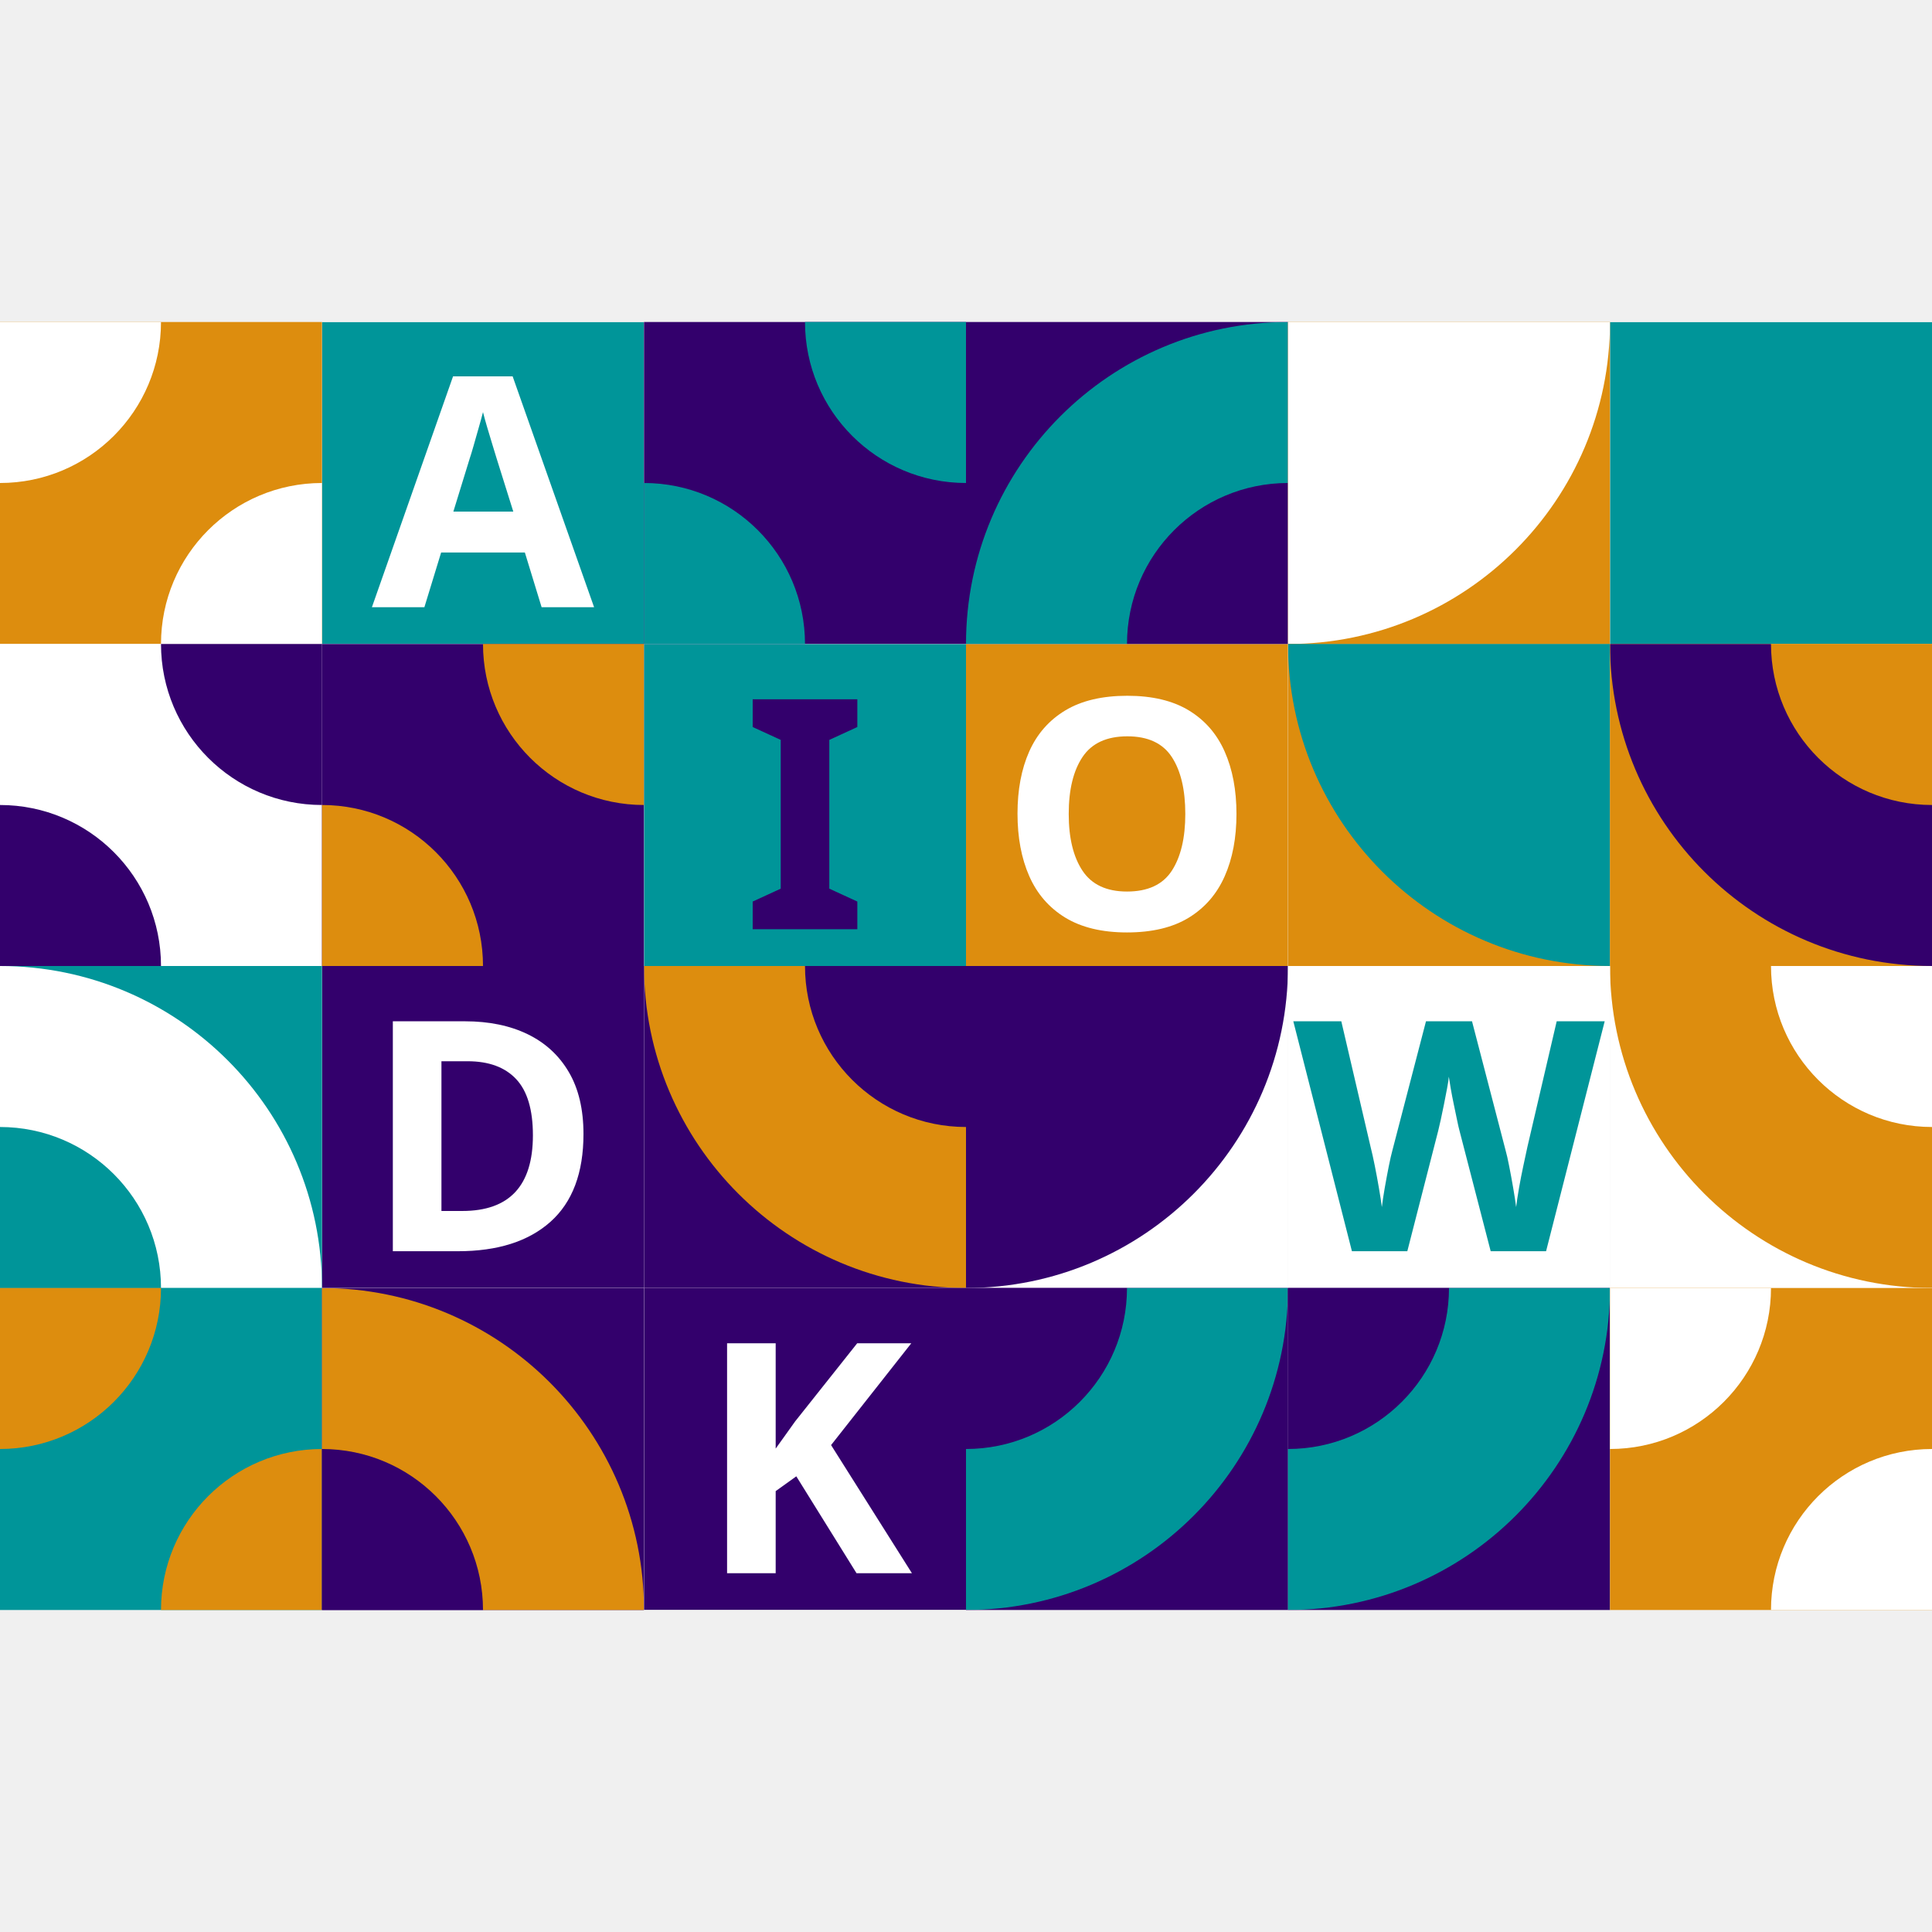
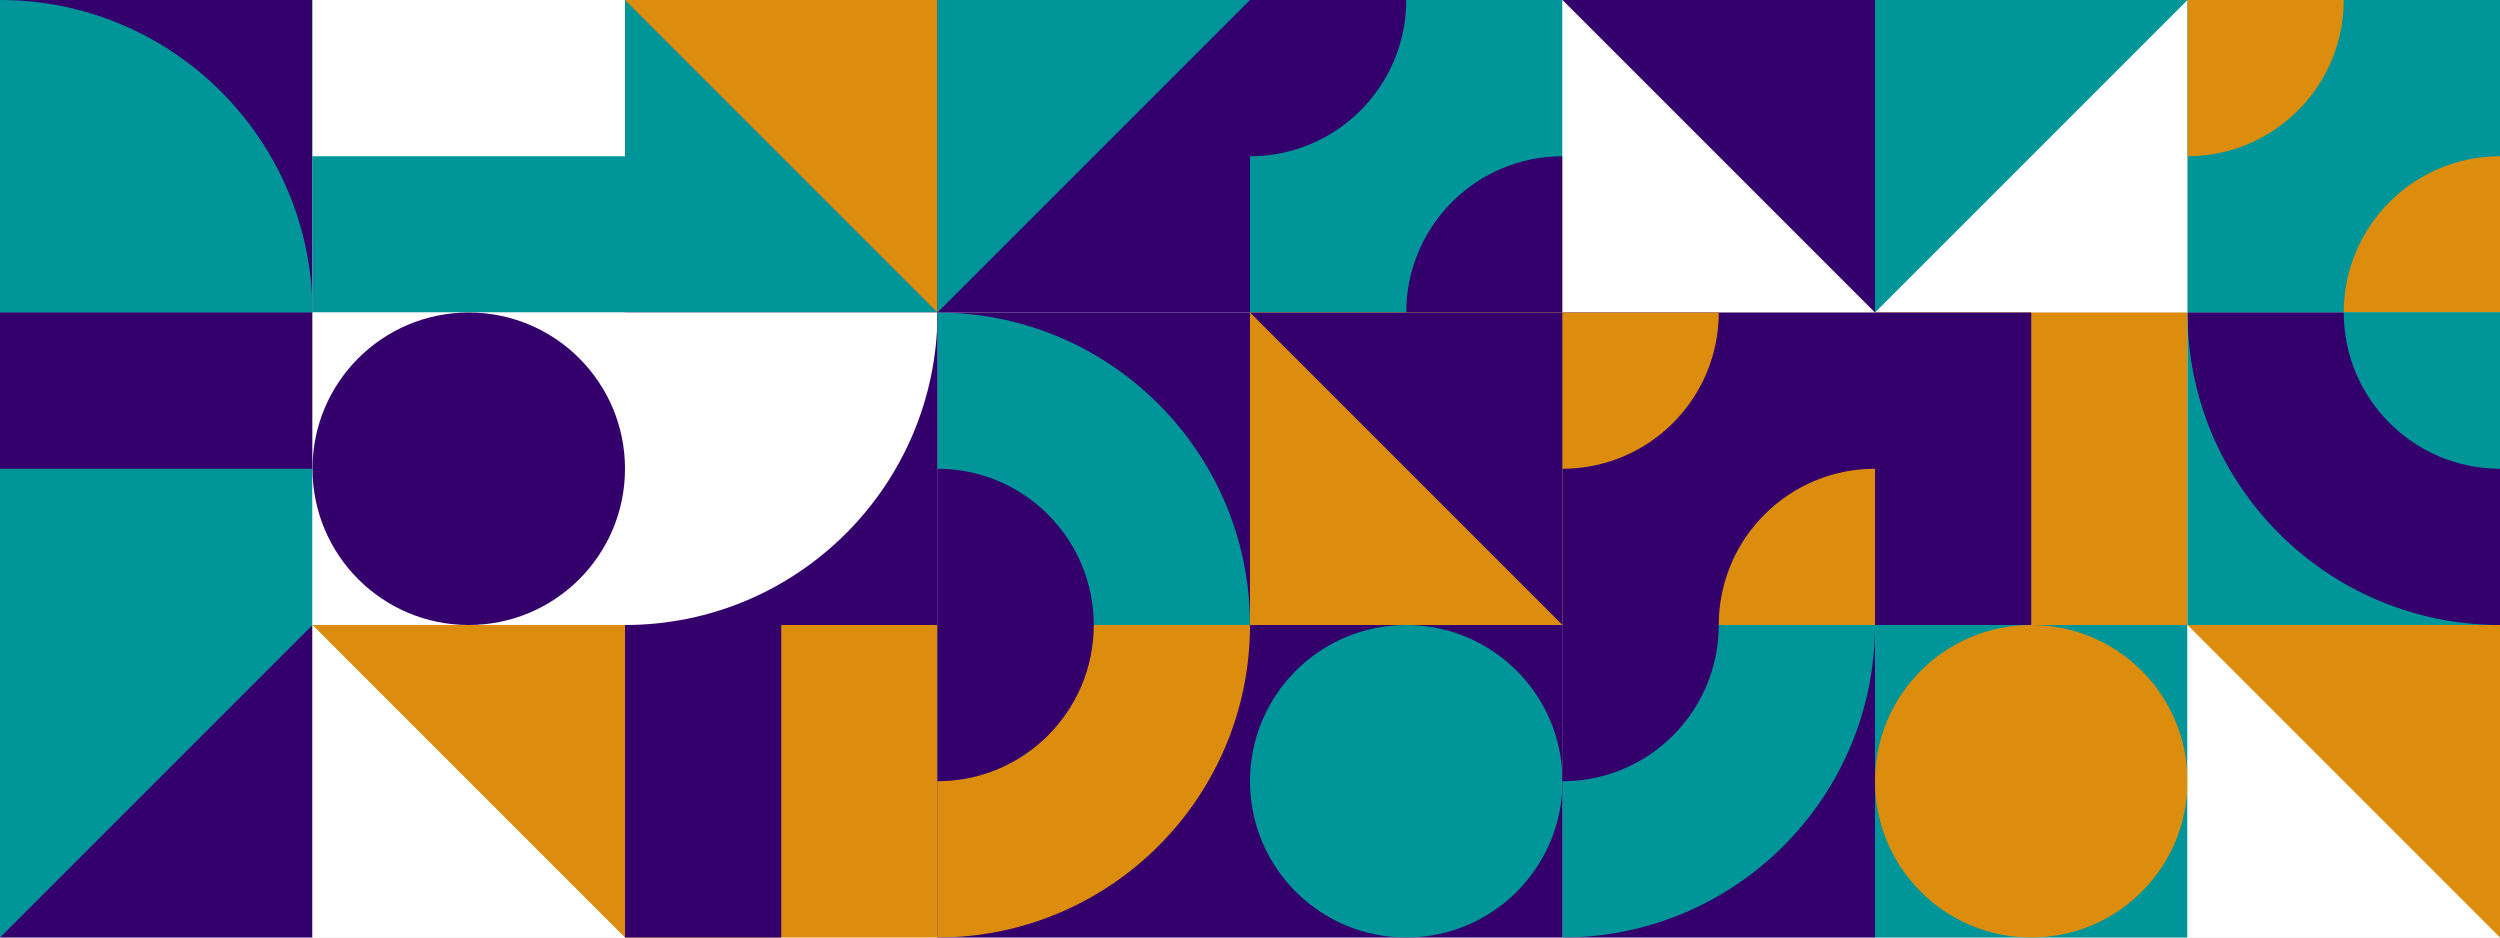
- <svg xmlns="http://www.w3.org/2000/svg" version="1.1" width="800px" height="800px" viewBox="0 0 600 400" opacity="0" style="transform: translate(0px); opacity: 1;">
-   <g class="opposite-circles">
-     <rect width="100" height="100" fill="#dd8d0e" x="0" y="0" />
-     <g mask="url(&quot;#SvgjsMask1000&quot;)">
-       <circle r="50" cx="0" cy="0" fill="#ffffff" />
-       <circle r="50" cx="100" cy="100" fill="#ffffff" />
+ <svg xmlns="http://www.w3.org/2000/svg" version="1.1" width="100%" height="100%" viewBox="0 0 800 300" opacity="0" style="translate: none; rotate: none; scale: none; transform: translate(0px); opacity: 1;">
+   <g class="quarter-circle">
+     <rect width="100" height="100" fill="#33006c" x="0" y="0" />
+     <g mask="url(#SvgjsMask1592)">
+       <circle r="100" cx="0" cy="100" fill="#009599" />
    </g>
  </g>
  <defs>
-     <mask id="SvgjsMask1000">
+     <mask id="SvgjsMask1592">
      <rect width="100" height="100" fill="#ffffff" x="0" y="0" />
    </mask>
-     <mask id="SvgjsMask1001">
-       <rect width="100" height="100" fill="#ffffff" x="0" y="100" />
-     </mask>
-     <mask id="SvgjsMask1002">
-       <rect width="100" height="100" fill="#ffffff" x="0" y="200" />
-     </mask>
-     <mask id="SvgjsMask1003">
-       <rect width="100" height="100" fill="#ffffff" x="0" y="300" />
-     </mask>
-     <mask id="SvgjsMask1004">
-       <rect width="100" height="100" fill="#ffffff" x="100" y="0" />
-     </mask>
-     <mask id="SvgjsMask1005">
-       <rect width="100" height="100" fill="#ffffff" x="100" y="100" />
-     </mask>
-     <mask id="SvgjsMask1006">
-       <rect width="100" height="100" fill="#ffffff" x="100" y="200" />
-     </mask>
-     <mask id="SvgjsMask1007">
-       <rect width="100" height="100" fill="#ffffff" x="100" y="300" />
-     </mask>
-     <mask id="SvgjsMask1008">
-       <rect width="100" height="100" fill="#ffffff" x="200" y="0" />
-     </mask>
-     <mask id="SvgjsMask1009">
+     <mask id="SvgjsMask1593">
      <rect width="100" height="100" fill="#ffffff" x="200" y="100" />
    </mask>
-     <mask id="SvgjsMask1010">
-       <rect width="100" height="100" fill="#ffffff" x="200" y="200" />
-     </mask>
-     <mask id="SvgjsMask1011">
-       <rect width="100" height="100" fill="#ffffff" x="200" y="300" />
-     </mask>
-     <mask id="SvgjsMask1012">
-       <rect width="100" height="100" fill="#ffffff" x="300" y="0" />
-     </mask>
-     <mask id="SvgjsMask1013">
+     <mask id="SvgjsMask1594">
      <rect width="100" height="100" fill="#ffffff" x="300" y="100" />
    </mask>
-     <mask id="SvgjsMask1014">
+     <mask id="SvgjsMask1595">
      <rect width="100" height="100" fill="#ffffff" x="300" y="200" />
    </mask>
-     <mask id="SvgjsMask1015">
-       <rect width="100" height="100" fill="#ffffff" x="300" y="300" />
-     </mask>
-     <mask id="SvgjsMask1016">
+     <mask id="SvgjsMask1596">
      <rect width="100" height="100" fill="#ffffff" x="400" y="0" />
    </mask>
-     <mask id="SvgjsMask1017">
-       <rect width="100" height="100" fill="#ffffff" x="400" y="100" />
-     </mask>
-     <mask id="SvgjsMask1018">
-       <rect width="100" height="100" fill="#ffffff" x="400" y="200" />
-     </mask>
-     <mask id="SvgjsMask1019">
-       <rect width="100" height="100" fill="#ffffff" x="400" y="300" />
-     </mask>
-     <mask id="SvgjsMask1020">
-       <rect width="100" height="100" fill="#ffffff" x="500" y="0" />
-     </mask>
-     <mask id="SvgjsMask1021">
+     <mask id="SvgjsMask1597">
      <rect width="100" height="100" fill="#ffffff" x="500" y="100" />
    </mask>
-     <mask id="SvgjsMask1022">
+     <mask id="SvgjsMask1598">
      <rect width="100" height="100" fill="#ffffff" x="500" y="200" />
    </mask>
-     <mask id="SvgjsMask1023">
-       <rect width="100" height="100" fill="#ffffff" x="500" y="300" />
+     <mask id="SvgjsMask1599">
+       <rect width="100" height="100" fill="#ffffff" x="700" y="0" />
+     </mask>
+     <mask id="SvgjsMask1600">
+       <rect width="100" height="100" fill="#ffffff" x="700" y="100" />
    </mask>
  </defs>
-   <g class="opposite-circles">
-     <rect width="100" height="100" fill="#ffffff" x="0" y="100" />
-     <g mask="url(&quot;#SvgjsMask1001&quot;)">
-       <circle r="50" cx="0" cy="200" fill="#33006c" />
-       <circle r="50" cx="100" cy="100" fill="#33006c" />
+   <g class="half-square">
+     <rect width="100" height="100" fill="#009599" x="0" y="100" />
+     <rect width="100" height="50" fill="#33006c" x="0" y="100" />
+   </g>
+   <g class="diagonal-square">
+     <rect width="100" height="100" fill="#33006c" x="0" y="200" />
+     <polygon points="0,200 0,300, 100,200" fill="#009599" />
+   </g>
+   <g class="half-square">
+     <rect width="100" height="100" fill="#009599" x="100" y="0" />
+     <rect width="100" height="50" fill="#ffffff" x="100" y="0" />
+   </g>
+   <g class="draw-circle">
+     <rect width="100" height="100" fill="#ffffff" x="100" y="100" />
+     <circle r="50" cx="150" cy="150" fill="#33006c" />
+   </g>
+   <g class="diagonal-square">
+     <rect width="100" height="100" fill="#ffffff" x="100" y="200" />
+     <polygon points="100,200 200,200 200,300" fill="#dd8d0e" />
+   </g>
+   <g class="diagonal-square">
+     <rect width="100" height="100" fill="#009599" x="200" y="0" />
+     <polygon points="200,0 300,0 300,100" fill="#dd8d0e" />
+   </g>
+   <g class="quarter-circle">
+     <rect width="100" height="100" fill="#33006c" x="200" y="100" />
+     <g mask="url(#SvgjsMask1593)">
+       <circle r="100" cx="200" cy="100" fill="#ffffff" />
+     </g>
+   </g>
+   <g class="half-square">
+     <rect width="100" height="100" fill="#dd8d0e" x="200" y="200" />
+     <rect width="50" height="100" fill="#33006c" x="200" y="200" />
+   </g>
+   <g class="diagonal-square">
+     <rect width="100" height="100" fill="#33006c" x="300" y="0" />
+     <polygon points="300,0 300,100, 400,0" fill="#009599" />
+   </g>
+   <g class="quarter-circle">
+     <rect width="100" height="100" fill="#33006c" x="300" y="100" />
+     <g mask="url(#SvgjsMask1594)">
+       <circle r="100" cx="300" cy="200" fill="#009599" />
+       <circle r="50" cx="300" cy="200" fill="#33006c" />
    </g>
  </g>
  <g class="quarter-circle">
-     <rect width="100" height="100" fill="#009599" x="0" y="200" />
-     <g mask="url(&quot;#SvgjsMask1002&quot;)">
-       <circle r="100" cx="0" cy="300" fill="#ffffff" />
-       <circle r="50" cx="0" cy="300" fill="#009599" />
-     </g>
-   </g>
-   <g class="opposite-circles">
-     <rect width="100" height="100" fill="#009599" x="0" y="300" />
-     <g mask="url(&quot;#SvgjsMask1003&quot;)">
-       <circle r="50" cx="0" cy="300" fill="#dd8d0e" />
-       <circle r="50" cx="100" cy="400" fill="#dd8d0e" />
-     </g>
-   </g>
-   <g class="half-square" mask="url(&quot;#SvgjsMask1004&quot;)">
-     <rect width="100" height="100" fill="#009599" x="100" y="0" />
-     <text font-family="Fabrik" font-size="100" font-weight="800" text-anchor="middle" fill="#ffffff" x="150" y="88.58">A</text>
-   </g>
-   <g class="opposite-circles">
-     <rect width="100" height="100" fill="#33006c" x="100" y="100" />
-     <g mask="url(&quot;#SvgjsMask1005&quot;)">
-       <circle r="50" cx="100" cy="200" fill="#dd8d0e" />
-       <circle r="50" cx="200" cy="100" fill="#dd8d0e" />
-     </g>
-   </g>
-   <g class="half-square" mask="url(&quot;#SvgjsMask1006&quot;)">
-     <rect width="100" height="100" fill="#33006c" x="100" y="200" />
-     <text font-family="Fabrik" font-size="100" font-weight="800" text-anchor="middle" fill="#ffffff" x="150" y="288.58">D</text>
-   </g>
-   <g class="quarter-circle">
-     <rect width="100" height="100" fill="#33006c" x="100" y="300" />
-     <g mask="url(&quot;#SvgjsMask1007&quot;)">
-       <circle r="100" cx="100" cy="400" fill="#dd8d0e" />
-       <circle r="50" cx="100" cy="400" fill="#33006c" />
-     </g>
-   </g>
-   <g class="opposite-circles">
-     <rect width="100" height="100" fill="#33006c" x="200" y="0" />
-     <g mask="url(&quot;#SvgjsMask1008&quot;)">
-       <circle r="50" cx="200" cy="100" fill="#009599" />
-       <circle r="50" cx="300" cy="0" fill="#009599" />
-     </g>
-   </g>
-   <g class="half-square" mask="url(&quot;#SvgjsMask1009&quot;)">
-     <rect width="100" height="100" fill="#009599" x="200" y="100" />
-     <text font-family="Fabrik" font-size="100" font-weight="800" text-anchor="middle" fill="#33006c" x="250" y="188.58">I</text>
-   </g>
-   <g class="quarter-circle">
-     <rect width="100" height="100" fill="#33006c" x="200" y="200" />
-     <g mask="url(&quot;#SvgjsMask1010&quot;)">
+     <rect width="100" height="100" fill="#33006c" x="300" y="200" />
+     <g mask="url(#SvgjsMask1595)">
      <circle r="100" cx="300" cy="200" fill="#dd8d0e" />
      <circle r="50" cx="300" cy="200" fill="#33006c" />
    </g>
  </g>
-   <g class="half-square" mask="url(&quot;#SvgjsMask1011&quot;)">
-     <rect width="100" height="100" fill="#33006c" x="200" y="300" />
-     <text font-family="Fabrik" font-size="100" font-weight="800" text-anchor="middle" fill="#ffffff" x="250" y="388.58">K</text>
-   </g>
-   <g class="quarter-circle">
-     <rect width="100" height="100" fill="#33006c" x="300" y="0" />
-     <g mask="url(&quot;#SvgjsMask1012&quot;)">
-       <circle r="100" cx="400" cy="100" fill="#009599" />
-       <circle r="50" cx="400" cy="100" fill="#33006c" />
+   <g class="opposite-circles">
+     <rect width="100" height="100" fill="#009599" x="400" y="0" />
+     <g mask="url(#SvgjsMask1596)">
+       <circle r="50" cx="400" cy="0" fill="#33006c" />
+       <circle r="50" cx="500" cy="100" fill="#33006c" />
    </g>
  </g>
-   <g class="half-square" mask="url(&quot;#SvgjsMask1013&quot;)">
-     <rect width="100" height="100" fill="#dd8d0e" x="300" y="100" />
-     <text font-family="Fabrik" font-size="100" font-weight="800" text-anchor="middle" fill="#ffffff" x="350" y="188.58">O</text>
+   <g class="diagonal-square">
+     <rect width="100" height="100" fill="#dd8d0e" x="400" y="100" />
+     <polygon points="400,100 500,100 500,200" fill="#33006c" />
  </g>
-   <g class="quarter-circle">
-     <rect width="100" height="100" fill="#ffffff" x="300" y="200" />
-     <g mask="url(&quot;#SvgjsMask1014&quot;)">
-       <circle r="100" cx="300" cy="200" fill="#33006c" />
+   <g class="draw-circle">
+     <rect width="100" height="100" fill="#33006c" x="400" y="200" />
+     <circle r="50" cx="450" cy="250" fill="#009599" />
+   </g>
+   <g class="diagonal-square">
+     <rect width="100" height="100" fill="#ffffff" x="500" y="0" />
+     <polygon points="500,0 600,0 600,100" fill="#33006c" />
+   </g>
+   <g class="opposite-circles">
+     <rect width="100" height="100" fill="#33006c" x="500" y="100" />
+     <g mask="url(#SvgjsMask1597)">
+       <circle r="50" cx="500" cy="100" fill="#dd8d0e" />
+       <circle r="50" cx="600" cy="200" fill="#dd8d0e" />
    </g>
  </g>
  <g class="quarter-circle">
-     <rect width="100" height="100" fill="#33006c" x="300" y="300" />
-     <g mask="url(&quot;#SvgjsMask1015&quot;)">
-       <circle r="100" cx="300" cy="300" fill="#009599" />
-       <circle r="50" cx="300" cy="300" fill="#33006c" />
+     <rect width="100" height="100" fill="#33006c" x="500" y="200" />
+     <g mask="url(#SvgjsMask1598)">
+       <circle r="100" cx="500" cy="200" fill="#009599" />
+       <circle r="50" cx="500" cy="200" fill="#33006c" />
+     </g>
+   </g>
+   <g class="diagonal-square">
+     <rect width="100" height="100" fill="#ffffff" x="600" y="0" />
+     <polygon points="600,0 600,100, 700,0" fill="#009599" />
+   </g>
+   <g class="half-square">
+     <rect width="100" height="100" fill="#dd8d0e" x="600" y="100" />
+     <rect width="50" height="100" fill="#33006c" x="600" y="100" />
+   </g>
+   <g class="draw-circle">
+     <rect width="100" height="100" fill="#009599" x="600" y="200" />
+     <circle r="50" cx="650" cy="250" fill="#dd8d0e" />
+   </g>
+   <g class="opposite-circles">
+     <rect width="100" height="100" fill="#009599" x="700" y="0" />
+     <g mask="url(#SvgjsMask1599)">
+       <circle r="50" cx="700" cy="0" fill="#dd8d0e" />
+       <circle r="50" cx="800" cy="100" fill="#dd8d0e" />
    </g>
  </g>
  <g class="quarter-circle">
-     <rect width="100" height="100" fill="#dd8d0e" x="400" y="0" />
-     <g mask="url(&quot;#SvgjsMask1016&quot;)">
-       <circle r="100" cx="400" cy="0" fill="#ffffff" />
+     <rect width="100" height="100" fill="#009599" x="700" y="100" />
+     <g mask="url(#SvgjsMask1600)">
+       <circle r="100" cx="800" cy="100" fill="#33006c" />
+       <circle r="50" cx="800" cy="100" fill="#009599" />
    </g>
  </g>
-   <g class="quarter-circle">
-     <rect width="100" height="100" fill="#dd8d0e" x="400" y="100" />
-     <g mask="url(&quot;#SvgjsMask1017&quot;)">
-       <circle r="100" cx="500" cy="100" fill="#009599" />
-     </g>
-   </g>
-   <g class="half-square" mask="url(&quot;#SvgjsMask1018&quot;)">
-     <rect width="100" height="100" fill="#ffffff" x="400" y="200" />
-     <text font-family="Fabrik" font-size="100" font-weight="800" text-anchor="middle" fill="#009599" x="450" y="288.58">W</text>
-   </g>
-   <g class="quarter-circle">
-     <rect width="100" height="100" fill="#33006c" x="400" y="300" />
-     <g mask="url(&quot;#SvgjsMask1019&quot;)">
-       <circle r="100" cx="400" cy="300" fill="#009599" />
-       <circle r="50" cx="400" cy="300" fill="#33006c" />
-     </g>
-   </g>
-   <g class="half-square" mask="url(&quot;#SvgjsMask1020&quot;)">
-     <rect width="100" height="100" fill="#009599" x="500" y="0" />
-     <text font-family="Fabrik" font-size="100" font-weight="800" text-anchor="middle" fill="#33006c" x="550" y="50" />
-   </g>
-   <g class="quarter-circle">
-     <rect width="100" height="100" fill="#dd8d0e" x="500" y="100" />
-     <g mask="url(&quot;#SvgjsMask1021&quot;)">
-       <circle r="100" cx="600" cy="100" fill="#33006c" />
-       <circle r="50" cx="600" cy="100" fill="#dd8d0e" />
-     </g>
-   </g>
-   <g class="quarter-circle">
-     <rect width="100" height="100" fill="#ffffff" x="500" y="200" />
-     <g mask="url(&quot;#SvgjsMask1022&quot;)">
-       <circle r="100" cx="600" cy="200" fill="#dd8d0e" />
-       <circle r="50" cx="600" cy="200" fill="#ffffff" />
-     </g>
-   </g>
-   <g class="opposite-circles">
-     <rect width="100" height="100" fill="#dd8d0e" x="500" y="300" />
-     <g mask="url(&quot;#SvgjsMask1023&quot;)">
-       <circle r="50" cx="500" cy="300" fill="#ffffff" />
-       <circle r="50" cx="600" cy="400" fill="#ffffff" />
-     </g>
+   <g class="diagonal-square">
+     <rect width="100" height="100" fill="#ffffff" x="700" y="200" />
+     <polygon points="700,200 800,200 800,300" fill="#dd8d0e" />
  </g>
</svg>
